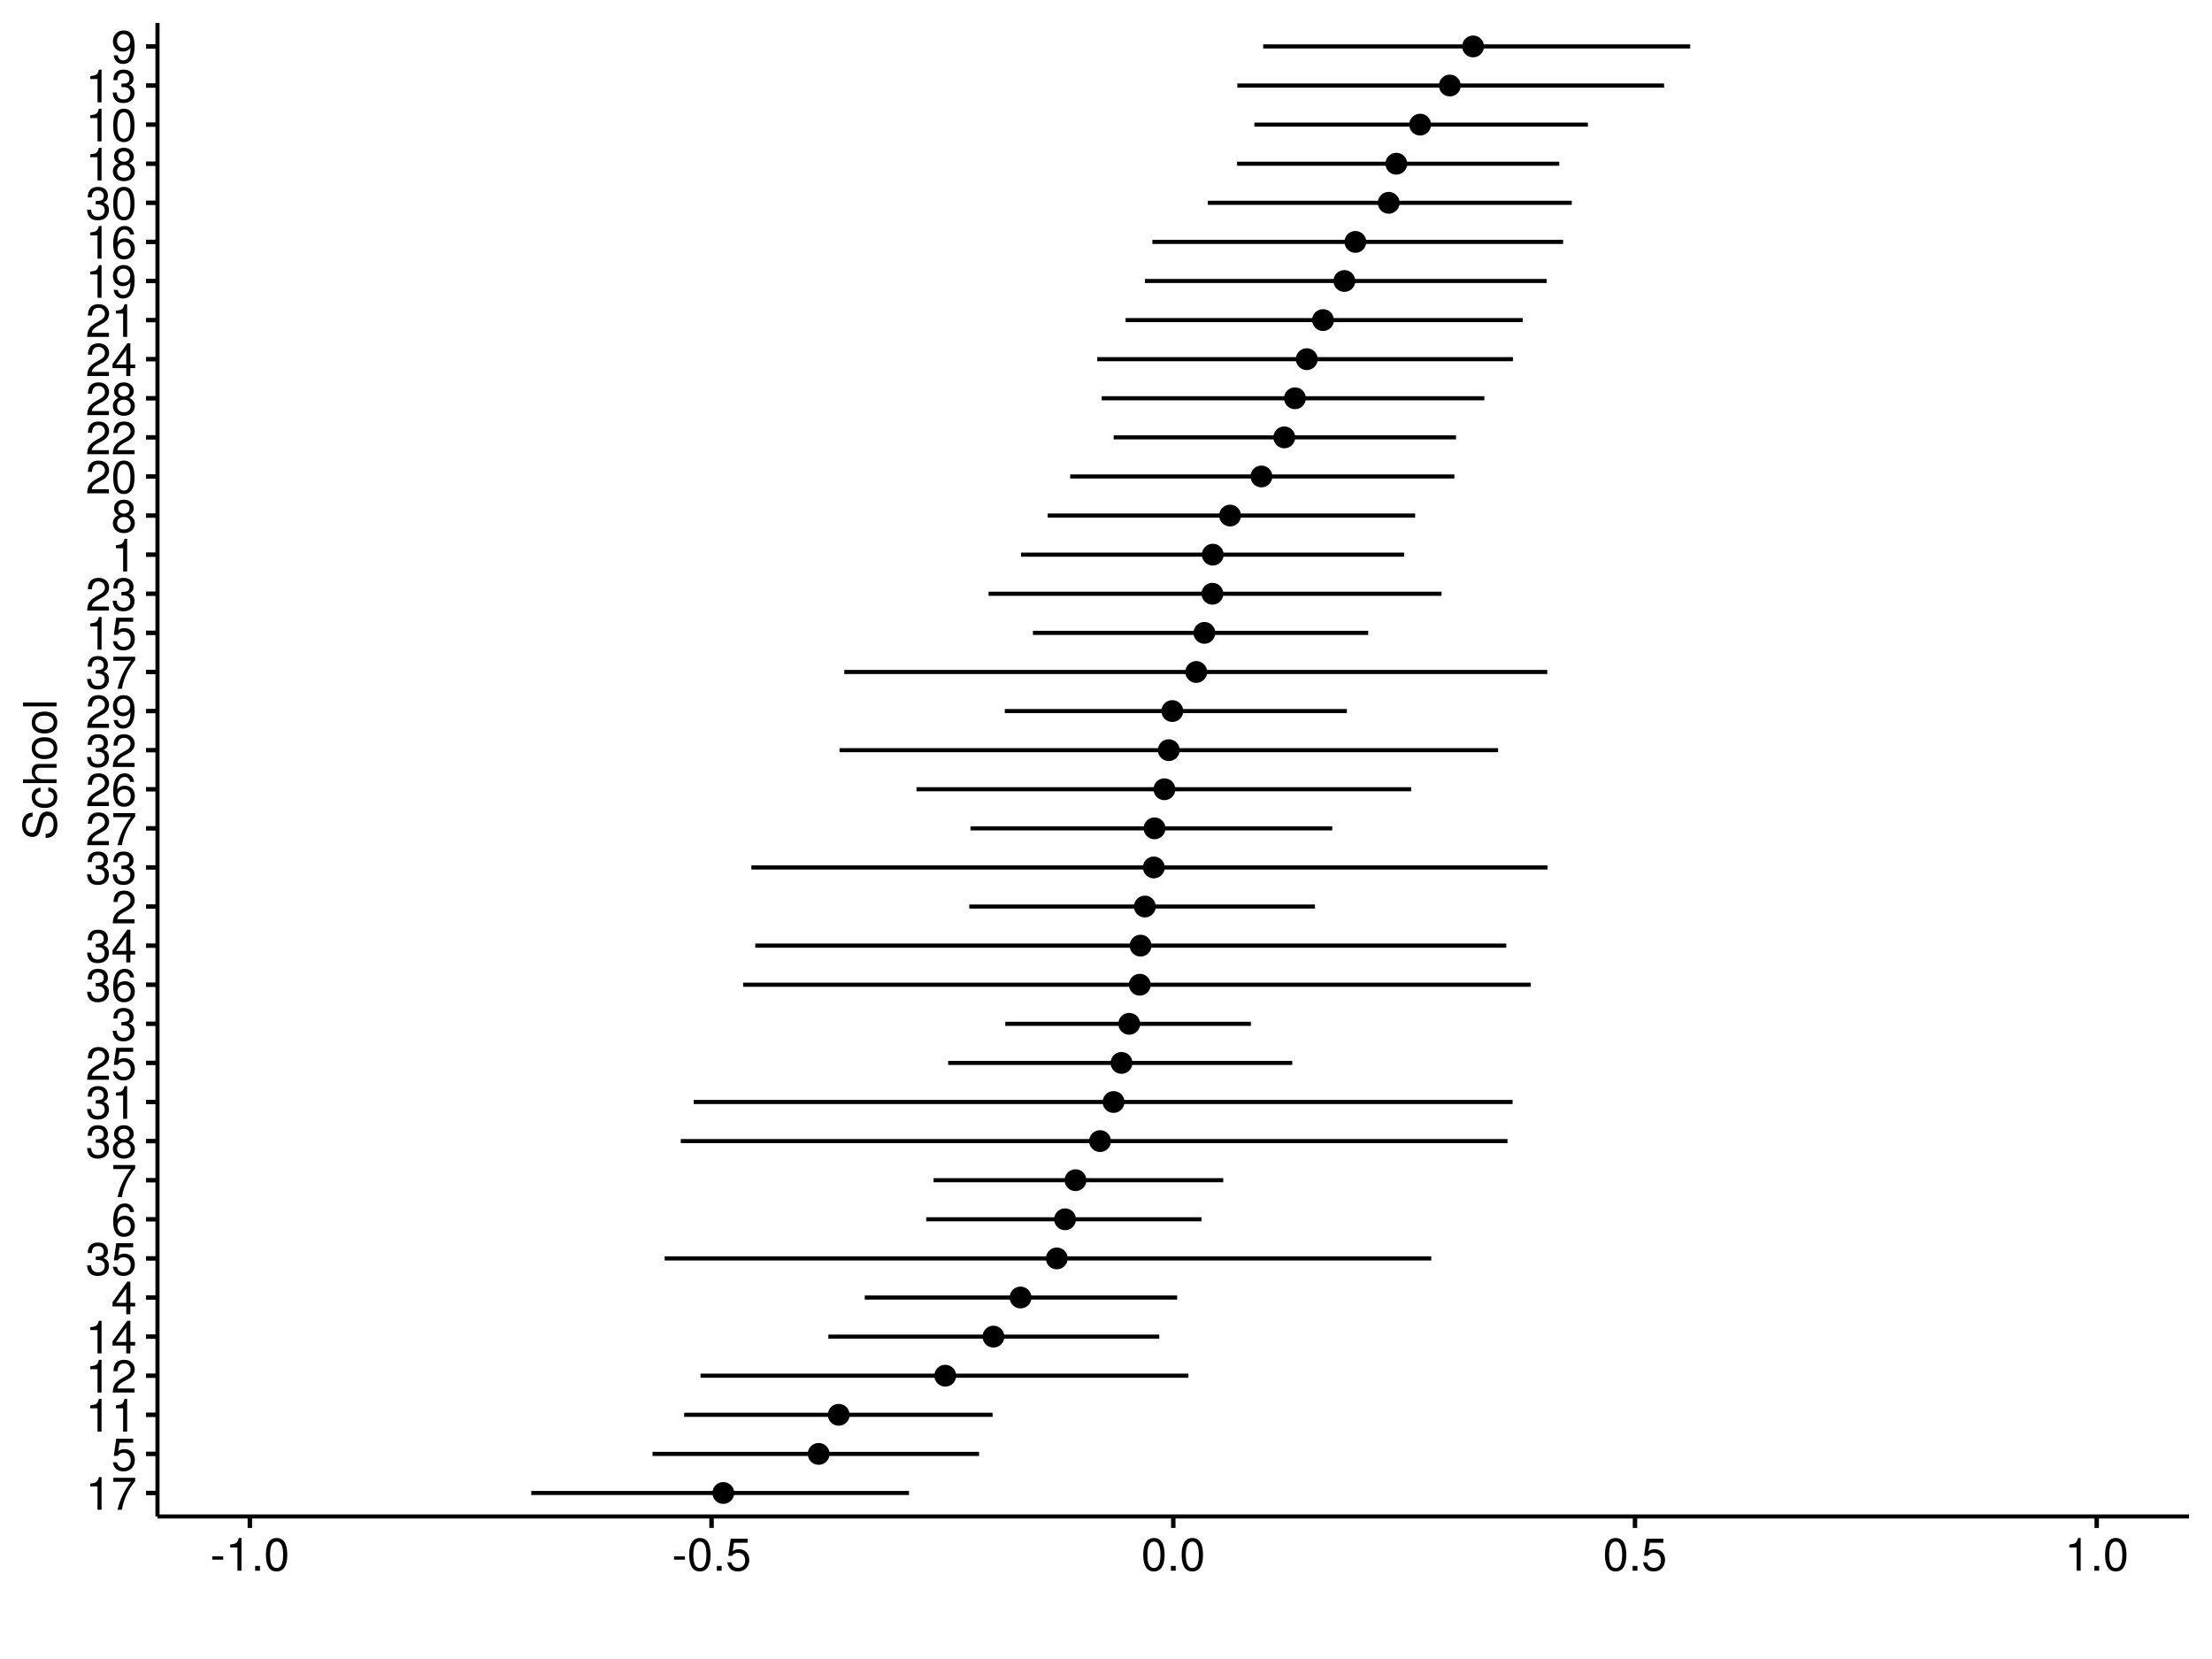
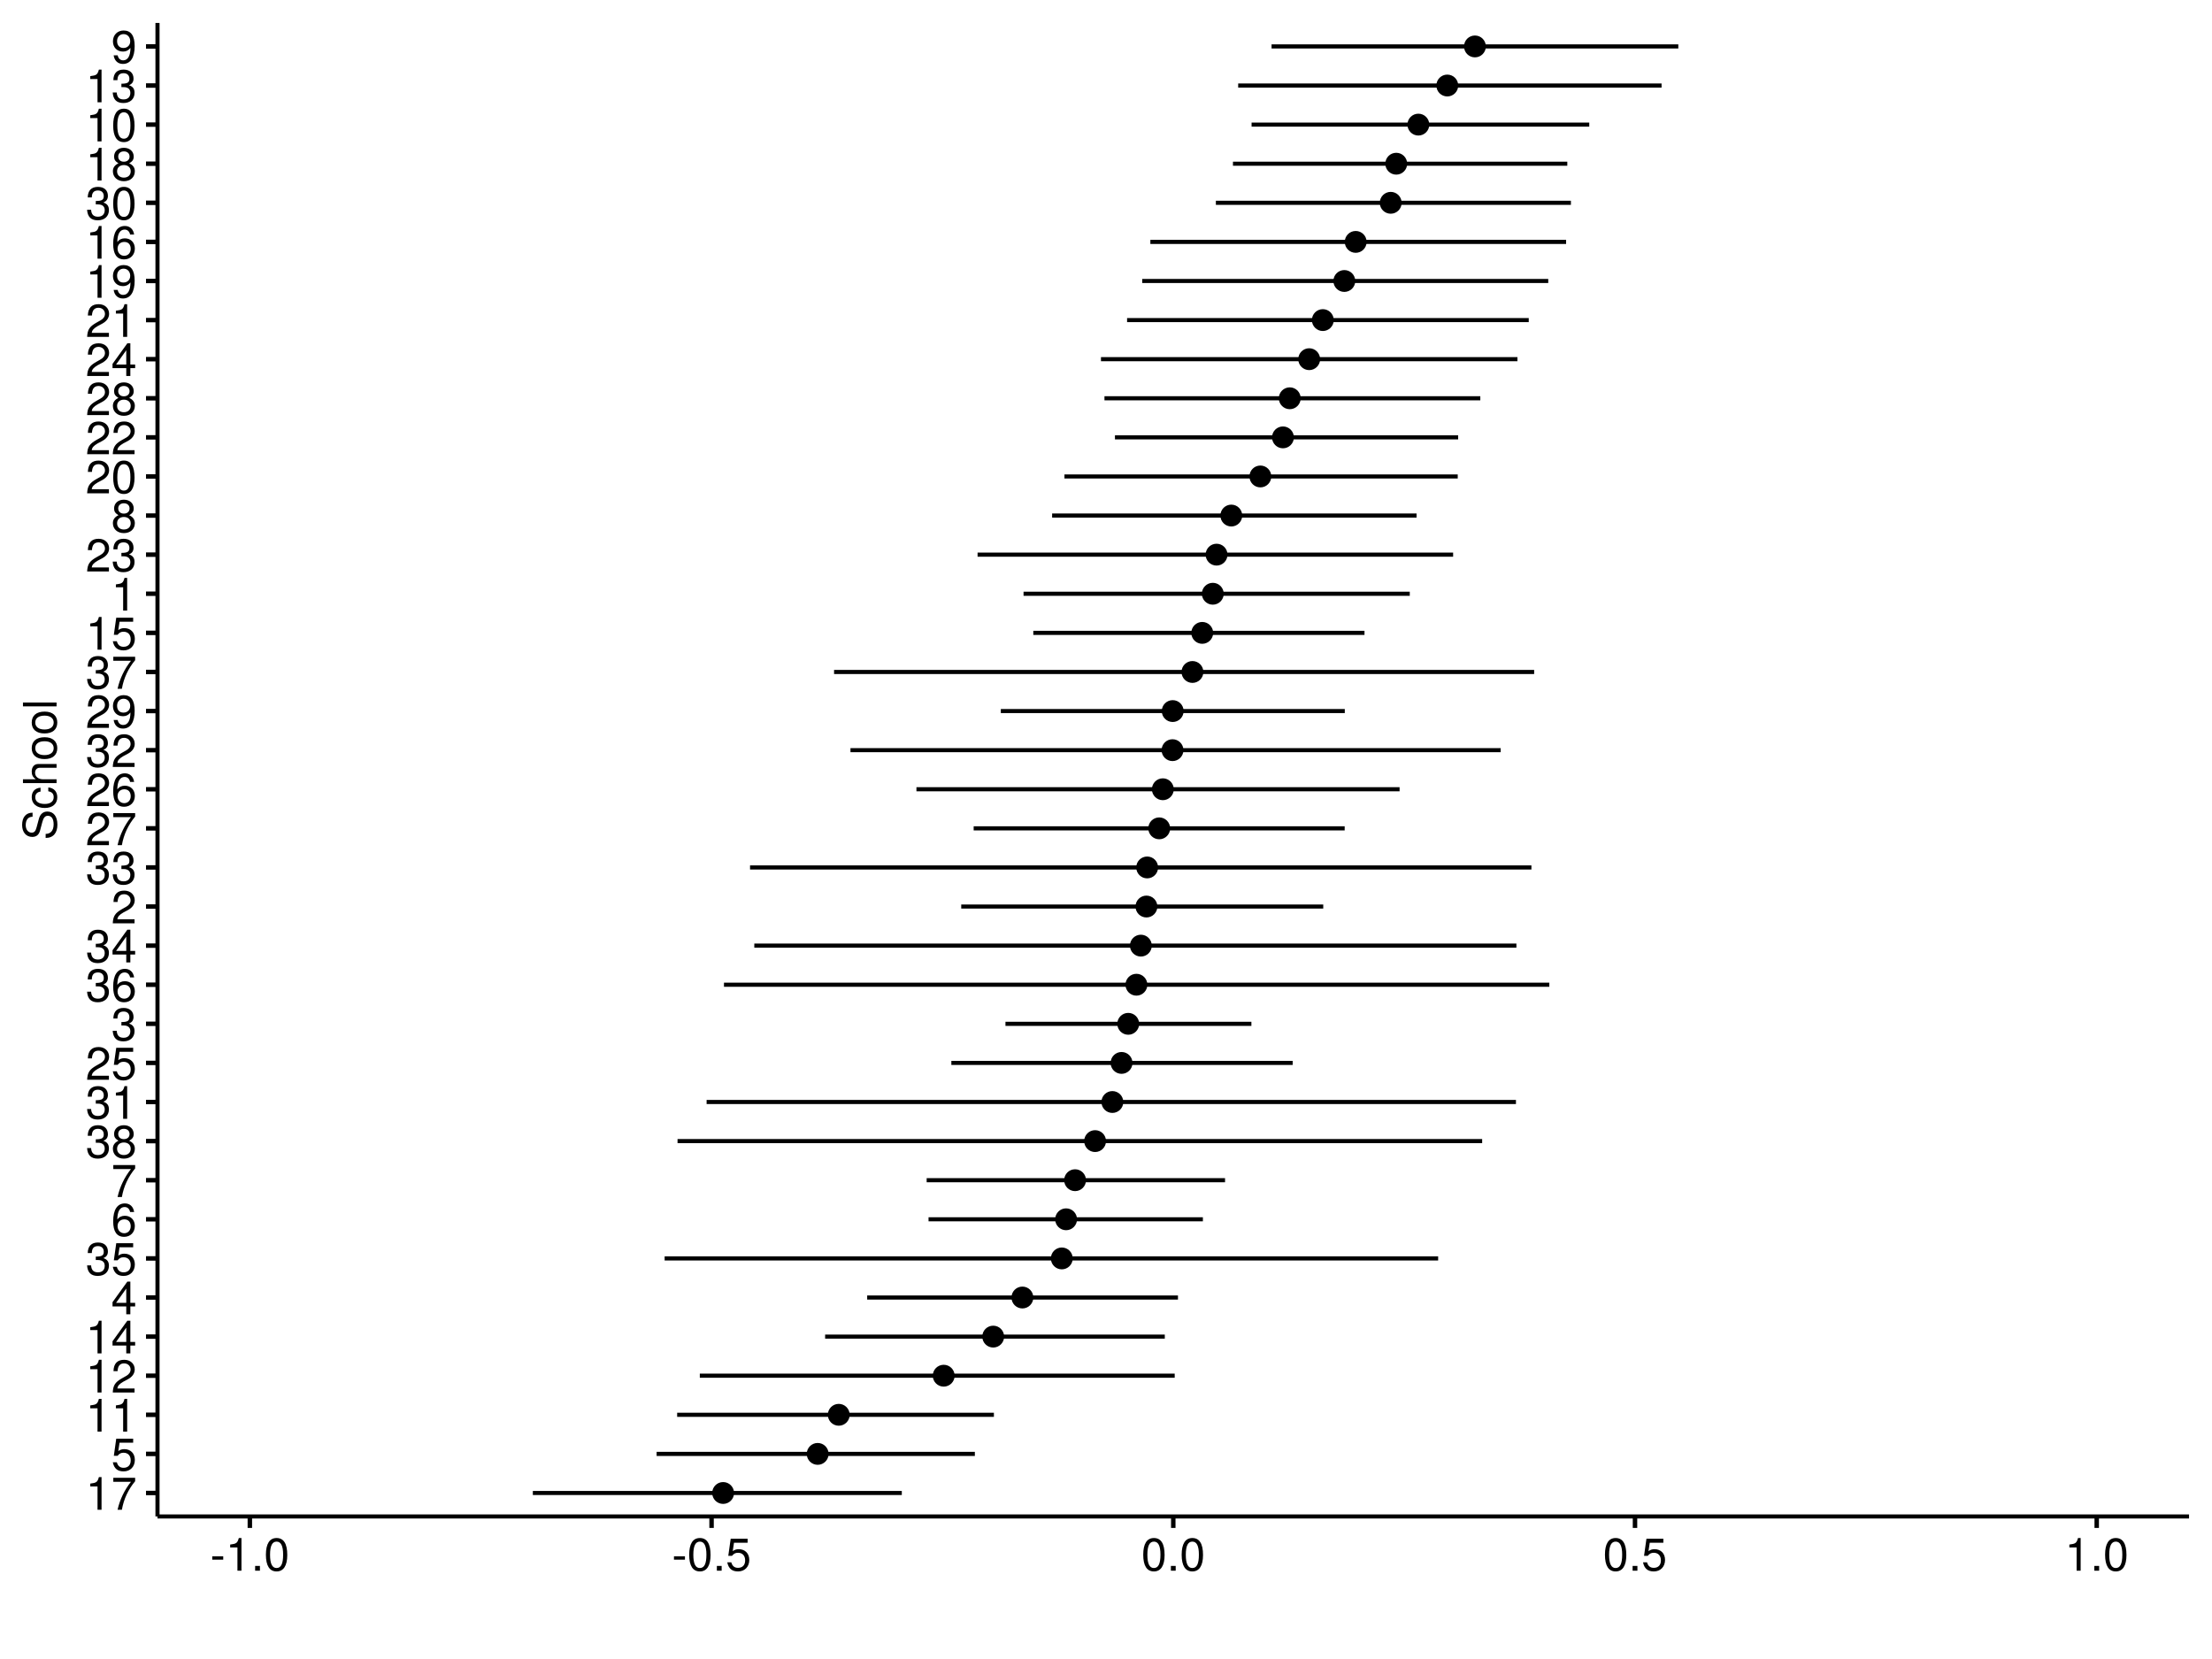
<svg xmlns="http://www.w3.org/2000/svg" class="svglite" width="576.00pt" height="432.00pt" viewBox="0 0 576.00 432.00">
  <defs>
    <style type="text/css">
    .svglite line, .svglite polyline, .svglite polygon, .svglite path, .svglite rect, .svglite circle {
      fill: none;
      stroke: #000000;
      stroke-linecap: round;
      stroke-linejoin: round;
      stroke-miterlimit: 10.00;
    }
  </style>
  </defs>
  <rect width="100%" height="100%" style="stroke: none; fill: #FFFFFF;" />
  <defs>
    <clipPath id="cpMC4wMHw1NzYuMDB8MC4wMHw0MzIuMDA=">
      <rect x="0.00" y="0.00" width="576.00" height="432.00" />
    </clipPath>
  </defs>
  <g clip-path="url(#cpMC4wMHw1NzYuMDB8MC4wMHw0MzIuMDA=)">
    <rect x="0.00" y="0" width="576.00" height="432.00" style="stroke-width: 1.16; stroke: #FFFFFF; fill: #FFFFFF;" />
  </g>
  <defs>
    <clipPath id="cpNDEuMDF8NTcwLjAyfDUuOTh8Mzk0Ljg4">
      <rect x="41.01" y="5.98" width="529.01" height="388.90" />
    </clipPath>
  </defs>
  <g clip-path="url(#cpNDEuMDF8NTcwLjAyfDUuOTh8Mzk0Ljg4)">
    <rect x="41.01" y="5.98" width="529.01" height="388.90" style="stroke-width: 1.16; stroke: none; fill: #FFFFFF;" />
-     <circle cx="188.35" cy="388.77" r="2.49" style="stroke-width: 0.71; fill: #000000;" />
-     <circle cx="213.18" cy="378.59" r="2.49" style="stroke-width: 0.71; fill: #000000;" />
-     <circle cx="218.40" cy="368.41" r="2.49" style="stroke-width: 0.71; fill: #000000;" />
-     <circle cx="246.14" cy="358.23" r="2.49" style="stroke-width: 0.71; fill: #000000;" />
-     <circle cx="258.69" cy="348.05" r="2.49" style="stroke-width: 0.71; fill: #000000;" />
-     <circle cx="265.75" cy="337.87" r="2.49" style="stroke-width: 0.71; fill: #000000;" />
-     <circle cx="275.19" cy="327.69" r="2.49" style="stroke-width: 0.71; fill: #000000;" />
-     <circle cx="277.34" cy="317.50" r="2.49" style="stroke-width: 0.71; fill: #000000;" />
-     <circle cx="280.06" cy="307.32" r="2.49" style="stroke-width: 0.71; fill: #000000;" />
-     <circle cx="286.45" cy="297.14" r="2.49" style="stroke-width: 0.71; fill: #000000;" />
-     <circle cx="289.97" cy="286.96" r="2.49" style="stroke-width: 0.71; fill: #000000;" />
-     <circle cx="292.04" cy="276.78" r="2.49" style="stroke-width: 0.71; fill: #000000;" />
-     <circle cx="294.05" cy="266.60" r="2.49" style="stroke-width: 0.71; fill: #000000;" />
-     <circle cx="296.80" cy="256.42" r="2.49" style="stroke-width: 0.71; fill: #000000;" />
-     <circle cx="297.00" cy="246.24" r="2.49" style="stroke-width: 0.71; fill: #000000;" />
-     <circle cx="298.12" cy="236.06" r="2.49" style="stroke-width: 0.71; fill: #000000;" />
-     <circle cx="300.45" cy="225.88" r="2.49" style="stroke-width: 0.71; fill: #000000;" />
-     <circle cx="300.64" cy="215.70" r="2.49" style="stroke-width: 0.71; fill: #000000;" />
-     <circle cx="303.21" cy="205.52" r="2.49" style="stroke-width: 0.71; fill: #000000;" />
-     <circle cx="304.35" cy="195.34" r="2.49" style="stroke-width: 0.71; fill: #000000;" />
-     <circle cx="305.27" cy="185.16" r="2.49" style="stroke-width: 0.71; fill: #000000;" />
-     <circle cx="311.50" cy="174.98" r="2.49" style="stroke-width: 0.71; fill: #000000;" />
-     <circle cx="313.62" cy="164.80" r="2.49" style="stroke-width: 0.71; fill: #000000;" />
-     <circle cx="315.71" cy="154.61" r="2.49" style="stroke-width: 0.71; fill: #000000;" />
-     <circle cx="315.80" cy="144.43" r="2.49" style="stroke-width: 0.71; fill: #000000;" />
-     <circle cx="320.31" cy="134.25" r="2.49" style="stroke-width: 0.71; fill: #000000;" />
-     <circle cx="328.47" cy="124.07" r="2.49" style="stroke-width: 0.71; fill: #000000;" />
-     <circle cx="334.43" cy="113.89" r="2.49" style="stroke-width: 0.71; fill: #000000;" />
-     <circle cx="337.21" cy="103.71" r="2.49" style="stroke-width: 0.71; fill: #000000;" />
-     <circle cx="340.28" cy="93.53" r="2.49" style="stroke-width: 0.71; fill: #000000;" />
-     <circle cx="344.51" cy="83.35" r="2.49" style="stroke-width: 0.71; fill: #000000;" />
-     <circle cx="350.07" cy="73.17" r="2.49" style="stroke-width: 0.71; fill: #000000;" />
-     <circle cx="352.94" cy="62.99" r="2.49" style="stroke-width: 0.71; fill: #000000;" />
-     <circle cx="361.62" cy="52.81" r="2.49" style="stroke-width: 0.71; fill: #000000;" />
-     <circle cx="363.60" cy="42.63" r="2.49" style="stroke-width: 0.71; fill: #000000;" />
-     <circle cx="369.80" cy="32.45" r="2.49" style="stroke-width: 0.71; fill: #000000;" />
-     <circle cx="377.53" cy="22.27" r="2.49" style="stroke-width: 0.71; fill: #000000;" />
-     <circle cx="383.59" cy="12.09" r="2.49" style="stroke-width: 0.71; fill: #000000;" />
-     <line x1="138.34" y1="388.77" x2="236.71" y2="388.77" style="stroke-width: 1.07; stroke-linecap: butt;" />
-     <line x1="169.92" y1="378.59" x2="254.94" y2="378.59" style="stroke-width: 1.07; stroke-linecap: butt;" />
-     <line x1="178.16" y1="368.41" x2="258.47" y2="368.41" style="stroke-width: 1.07; stroke-linecap: butt;" />
-     <line x1="182.42" y1="358.23" x2="309.46" y2="358.23" style="stroke-width: 1.07; stroke-linecap: butt;" />
-     <line x1="215.70" y1="348.05" x2="301.87" y2="348.05" style="stroke-width: 1.07; stroke-linecap: butt;" />
-     <line x1="225.18" y1="337.87" x2="306.53" y2="337.87" style="stroke-width: 1.07; stroke-linecap: butt;" />
-     <line x1="173.08" y1="327.69" x2="372.70" y2="327.69" style="stroke-width: 1.07; stroke-linecap: butt;" />
-     <line x1="241.18" y1="317.50" x2="312.87" y2="317.50" style="stroke-width: 1.07; stroke-linecap: butt;" />
-     <line x1="243.10" y1="307.32" x2="318.53" y2="307.32" style="stroke-width: 1.07; stroke-linecap: butt;" />
-     <line x1="177.27" y1="297.14" x2="392.55" y2="297.14" style="stroke-width: 1.07; stroke-linecap: butt;" />
-     <line x1="180.63" y1="286.96" x2="393.88" y2="286.96" style="stroke-width: 1.07; stroke-linecap: butt;" />
-     <line x1="246.90" y1="276.78" x2="336.50" y2="276.78" style="stroke-width: 1.07; stroke-linecap: butt;" />
-     <line x1="261.77" y1="266.60" x2="325.73" y2="266.60" style="stroke-width: 1.07; stroke-linecap: butt;" />
-     <line x1="193.51" y1="256.42" x2="398.61" y2="256.42" style="stroke-width: 1.07; stroke-linecap: butt;" />
-     <line x1="196.67" y1="246.24" x2="392.23" y2="246.24" style="stroke-width: 1.07; stroke-linecap: butt;" />
-     <line x1="252.39" y1="236.06" x2="342.42" y2="236.06" style="stroke-width: 1.07; stroke-linecap: butt;" />
-     <line x1="195.66" y1="225.88" x2="402.97" y2="225.88" style="stroke-width: 1.07; stroke-linecap: butt;" />
-     <line x1="252.71" y1="215.70" x2="346.91" y2="215.70" style="stroke-width: 1.07; stroke-linecap: butt;" />
-     <line x1="238.66" y1="205.52" x2="367.46" y2="205.52" style="stroke-width: 1.07; stroke-linecap: butt;" />
-     <line x1="218.61" y1="195.34" x2="390.10" y2="195.34" style="stroke-width: 1.07; stroke-linecap: butt;" />
-     <line x1="261.65" y1="185.16" x2="350.72" y2="185.16" style="stroke-width: 1.07; stroke-linecap: butt;" />
-     <line x1="219.86" y1="174.98" x2="402.91" y2="174.98" style="stroke-width: 1.07; stroke-linecap: butt;" />
-     <line x1="268.97" y1="164.80" x2="356.28" y2="164.80" style="stroke-width: 1.07; stroke-linecap: butt;" />
-     <line x1="257.42" y1="154.61" x2="375.38" y2="154.61" style="stroke-width: 1.07; stroke-linecap: butt;" />
-     <line x1="265.89" y1="144.43" x2="365.65" y2="144.43" style="stroke-width: 1.07; stroke-linecap: butt;" />
-     <line x1="272.81" y1="134.25" x2="368.50" y2="134.25" style="stroke-width: 1.07; stroke-linecap: butt;" />
-     <line x1="278.67" y1="124.07" x2="378.72" y2="124.07" style="stroke-width: 1.07; stroke-linecap: butt;" />
-     <line x1="290.00" y1="113.89" x2="379.15" y2="113.89" style="stroke-width: 1.07; stroke-linecap: butt;" />
-     <line x1="286.88" y1="103.71" x2="386.52" y2="103.71" style="stroke-width: 1.07; stroke-linecap: butt;" />
-     <line x1="285.72" y1="93.53" x2="393.96" y2="93.53" style="stroke-width: 1.07; stroke-linecap: butt;" />
-     <line x1="293.09" y1="83.35" x2="396.51" y2="83.35" style="stroke-width: 1.07; stroke-linecap: butt;" />
-     <line x1="298.14" y1="73.17" x2="402.76" y2="73.17" style="stroke-width: 1.07; stroke-linecap: butt;" />
-     <line x1="300.09" y1="62.99" x2="407.03" y2="62.99" style="stroke-width: 1.07; stroke-linecap: butt;" />
-     <line x1="314.52" y1="52.81" x2="409.28" y2="52.81" style="stroke-width: 1.07; stroke-linecap: butt;" />
-     <line x1="322.12" y1="42.63" x2="406.03" y2="42.63" style="stroke-width: 1.07; stroke-linecap: butt;" />
-     <line x1="326.64" y1="32.45" x2="413.49" y2="32.45" style="stroke-width: 1.07; stroke-linecap: butt;" />
-     <line x1="322.20" y1="22.27" x2="433.32" y2="22.27" style="stroke-width: 1.07; stroke-linecap: butt;" />
-     <line x1="328.93" y1="12.09" x2="440.12" y2="12.09" style="stroke-width: 1.07; stroke-linecap: butt;" />
+     <circle cx="188.30" cy="388.77" r="2.49" style="stroke-width: 0.71; fill: #000000;" />
+     <circle cx="212.92" cy="378.59" r="2.49" style="stroke-width: 0.71; fill: #000000;" />
+     <circle cx="218.41" cy="368.41" r="2.49" style="stroke-width: 0.71; fill: #000000;" />
+     <circle cx="245.74" cy="358.23" r="2.49" style="stroke-width: 0.71; fill: #000000;" />
+     <circle cx="258.63" cy="348.05" r="2.49" style="stroke-width: 0.71; fill: #000000;" />
+     <circle cx="266.23" cy="337.87" r="2.49" style="stroke-width: 0.71; fill: #000000;" />
+     <circle cx="276.49" cy="327.69" r="2.49" style="stroke-width: 0.71; fill: #000000;" />
+     <circle cx="277.61" cy="317.50" r="2.49" style="stroke-width: 0.71; fill: #000000;" />
+     <circle cx="279.95" cy="307.32" r="2.49" style="stroke-width: 0.71; fill: #000000;" />
+     <circle cx="285.16" cy="297.14" r="2.49" style="stroke-width: 0.71; fill: #000000;" />
+     <circle cx="289.66" cy="286.96" r="2.49" style="stroke-width: 0.71; fill: #000000;" />
+     <circle cx="292.05" cy="276.78" r="2.49" style="stroke-width: 0.71; fill: #000000;" />
+     <circle cx="293.79" cy="266.60" r="2.49" style="stroke-width: 0.71; fill: #000000;" />
+     <circle cx="295.92" cy="256.42" r="2.49" style="stroke-width: 0.71; fill: #000000;" />
+     <circle cx="297.08" cy="246.24" r="2.49" style="stroke-width: 0.71; fill: #000000;" />
+     <circle cx="298.53" cy="236.06" r="2.49" style="stroke-width: 0.71; fill: #000000;" />
+     <circle cx="298.72" cy="225.88" r="2.49" style="stroke-width: 0.71; fill: #000000;" />
+     <circle cx="301.86" cy="215.70" r="2.49" style="stroke-width: 0.71; fill: #000000;" />
+     <circle cx="302.80" cy="205.52" r="2.49" style="stroke-width: 0.71; fill: #000000;" />
+     <circle cx="305.32" cy="195.34" r="2.49" style="stroke-width: 0.71; fill: #000000;" />
+     <circle cx="305.37" cy="185.16" r="2.49" style="stroke-width: 0.71; fill: #000000;" />
+     <circle cx="310.51" cy="174.98" r="2.49" style="stroke-width: 0.71; fill: #000000;" />
+     <circle cx="313.06" cy="164.80" r="2.49" style="stroke-width: 0.71; fill: #000000;" />
+     <circle cx="315.81" cy="154.61" r="2.49" style="stroke-width: 0.71; fill: #000000;" />
+     <circle cx="316.79" cy="144.43" r="2.49" style="stroke-width: 0.71; fill: #000000;" />
+     <circle cx="320.63" cy="134.25" r="2.49" style="stroke-width: 0.71; fill: #000000;" />
+     <circle cx="328.20" cy="124.07" r="2.49" style="stroke-width: 0.71; fill: #000000;" />
+     <circle cx="334.08" cy="113.89" r="2.49" style="stroke-width: 0.71; fill: #000000;" />
+     <circle cx="335.85" cy="103.71" r="2.49" style="stroke-width: 0.71; fill: #000000;" />
+     <circle cx="340.91" cy="93.53" r="2.49" style="stroke-width: 0.71; fill: #000000;" />
+     <circle cx="344.46" cy="83.35" r="2.49" style="stroke-width: 0.71; fill: #000000;" />
+     <circle cx="350.06" cy="73.17" r="2.49" style="stroke-width: 0.71; fill: #000000;" />
+     <circle cx="353.02" cy="62.99" r="2.49" style="stroke-width: 0.71; fill: #000000;" />
+     <circle cx="362.14" cy="52.81" r="2.49" style="stroke-width: 0.71; fill: #000000;" />
+     <circle cx="363.58" cy="42.63" r="2.49" style="stroke-width: 0.71; fill: #000000;" />
+     <circle cx="369.34" cy="32.45" r="2.49" style="stroke-width: 0.71; fill: #000000;" />
+     <circle cx="376.87" cy="22.27" r="2.49" style="stroke-width: 0.71; fill: #000000;" />
+     <circle cx="384.07" cy="12.09" r="2.49" style="stroke-width: 0.71; fill: #000000;" />
+     <line x1="138.75" y1="388.77" x2="234.83" y2="388.77" style="stroke-width: 1.07; stroke-linecap: butt;" />
+     <line x1="170.98" y1="378.59" x2="253.85" y2="378.59" style="stroke-width: 1.07; stroke-linecap: butt;" />
+     <line x1="176.33" y1="368.41" x2="258.81" y2="368.41" style="stroke-width: 1.07; stroke-linecap: butt;" />
+     <line x1="182.23" y1="358.23" x2="305.89" y2="358.23" style="stroke-width: 1.07; stroke-linecap: butt;" />
+     <line x1="214.86" y1="348.05" x2="303.31" y2="348.05" style="stroke-width: 1.07; stroke-linecap: butt;" />
+     <line x1="225.81" y1="337.87" x2="306.74" y2="337.87" style="stroke-width: 1.07; stroke-linecap: butt;" />
+     <line x1="173.07" y1="327.69" x2="374.49" y2="327.69" style="stroke-width: 1.07; stroke-linecap: butt;" />
+     <line x1="241.79" y1="317.50" x2="313.23" y2="317.50" style="stroke-width: 1.07; stroke-linecap: butt;" />
+     <line x1="241.30" y1="307.32" x2="319.00" y2="307.32" style="stroke-width: 1.07; stroke-linecap: butt;" />
+     <line x1="176.43" y1="297.14" x2="385.95" y2="297.14" style="stroke-width: 1.07; stroke-linecap: butt;" />
+     <line x1="184.00" y1="286.96" x2="394.75" y2="286.96" style="stroke-width: 1.07; stroke-linecap: butt;" />
+     <line x1="247.73" y1="276.78" x2="336.61" y2="276.78" style="stroke-width: 1.07; stroke-linecap: butt;" />
+     <line x1="261.82" y1="266.60" x2="325.86" y2="266.60" style="stroke-width: 1.07; stroke-linecap: butt;" />
+     <line x1="188.52" y1="256.42" x2="403.44" y2="256.42" style="stroke-width: 1.07; stroke-linecap: butt;" />
+     <line x1="196.42" y1="246.24" x2="394.87" y2="246.24" style="stroke-width: 1.07; stroke-linecap: butt;" />
+     <line x1="250.30" y1="236.06" x2="344.57" y2="236.06" style="stroke-width: 1.07; stroke-linecap: butt;" />
+     <line x1="195.31" y1="225.88" x2="398.78" y2="225.88" style="stroke-width: 1.07; stroke-linecap: butt;" />
+     <line x1="253.54" y1="215.70" x2="350.15" y2="215.70" style="stroke-width: 1.07; stroke-linecap: butt;" />
+     <line x1="238.64" y1="205.52" x2="364.45" y2="205.52" style="stroke-width: 1.07; stroke-linecap: butt;" />
+     <line x1="221.46" y1="195.34" x2="390.77" y2="195.34" style="stroke-width: 1.07; stroke-linecap: butt;" />
+     <line x1="260.61" y1="185.16" x2="350.18" y2="185.16" style="stroke-width: 1.07; stroke-linecap: butt;" />
+     <line x1="217.19" y1="174.98" x2="399.49" y2="174.98" style="stroke-width: 1.07; stroke-linecap: butt;" />
+     <line x1="269.07" y1="164.80" x2="355.31" y2="164.80" style="stroke-width: 1.07; stroke-linecap: butt;" />
+     <line x1="266.53" y1="154.61" x2="367.10" y2="154.61" style="stroke-width: 1.07; stroke-linecap: butt;" />
+     <line x1="254.56" y1="144.43" x2="378.39" y2="144.43" style="stroke-width: 1.07; stroke-linecap: butt;" />
+     <line x1="273.97" y1="134.25" x2="368.87" y2="134.25" style="stroke-width: 1.07; stroke-linecap: butt;" />
+     <line x1="277.18" y1="124.07" x2="379.59" y2="124.07" style="stroke-width: 1.07; stroke-linecap: butt;" />
+     <line x1="290.33" y1="113.89" x2="379.70" y2="113.89" style="stroke-width: 1.07; stroke-linecap: butt;" />
+     <line x1="287.60" y1="103.71" x2="385.47" y2="103.71" style="stroke-width: 1.07; stroke-linecap: butt;" />
+     <line x1="286.69" y1="93.53" x2="395.14" y2="93.53" style="stroke-width: 1.07; stroke-linecap: butt;" />
+     <line x1="293.49" y1="83.35" x2="398.08" y2="83.35" style="stroke-width: 1.07; stroke-linecap: butt;" />
+     <line x1="297.43" y1="73.17" x2="403.16" y2="73.17" style="stroke-width: 1.07; stroke-linecap: butt;" />
+     <line x1="299.55" y1="62.99" x2="407.81" y2="62.99" style="stroke-width: 1.07; stroke-linecap: butt;" />
+     <line x1="316.61" y1="52.81" x2="409.06" y2="52.81" style="stroke-width: 1.07; stroke-linecap: butt;" />
+     <line x1="321.06" y1="42.63" x2="408.12" y2="42.63" style="stroke-width: 1.07; stroke-linecap: butt;" />
+     <line x1="325.91" y1="32.45" x2="413.84" y2="32.45" style="stroke-width: 1.07; stroke-linecap: butt;" />
+     <line x1="322.42" y1="22.27" x2="432.67" y2="22.27" style="stroke-width: 1.07; stroke-linecap: butt;" />
+     <line x1="331.11" y1="12.09" x2="437.03" y2="12.09" style="stroke-width: 1.07; stroke-linecap: butt;" />
  </g>
  <g clip-path="url(#cpMC4wMHw1NzYuMDB8MC4wMHw0MzIuMDA=)">
    <polyline points="41.01,394.88 41.01,5.98 " style="stroke-width: 1.07; stroke-linecap: butt;" />
    <text x="35.63" y="393.14" text-anchor="end" style="font-size: 12.00px; font-family: TeX Gyre Heros;">17</text>
    <text x="35.63" y="382.96" text-anchor="end" style="font-size: 12.00px; font-family: TeX Gyre Heros;">5</text>
    <text x="35.63" y="372.78" text-anchor="end" style="font-size: 12.00px; font-family: TeX Gyre Heros;">11</text>
    <text x="35.63" y="362.60" text-anchor="end" style="font-size: 12.00px; font-family: TeX Gyre Heros;">12</text>
    <text x="35.63" y="352.42" text-anchor="end" style="font-size: 12.00px; font-family: TeX Gyre Heros;">14</text>
    <text x="35.63" y="342.24" text-anchor="end" style="font-size: 12.00px; font-family: TeX Gyre Heros;">4</text>
    <text x="35.63" y="332.06" text-anchor="end" style="font-size: 12.00px; font-family: TeX Gyre Heros;">35</text>
    <text x="35.63" y="321.88" text-anchor="end" style="font-size: 12.00px; font-family: TeX Gyre Heros;">6</text>
    <text x="35.63" y="311.70" text-anchor="end" style="font-size: 12.00px; font-family: TeX Gyre Heros;">7</text>
    <text x="35.63" y="301.52" text-anchor="end" style="font-size: 12.00px; font-family: TeX Gyre Heros;">38</text>
    <text x="35.63" y="291.34" text-anchor="end" style="font-size: 12.00px; font-family: TeX Gyre Heros;">31</text>
    <text x="35.63" y="281.16" text-anchor="end" style="font-size: 12.00px; font-family: TeX Gyre Heros;">25</text>
    <text x="35.63" y="270.98" text-anchor="end" style="font-size: 12.00px; font-family: TeX Gyre Heros;">3</text>
    <text x="35.63" y="260.80" text-anchor="end" style="font-size: 12.00px; font-family: TeX Gyre Heros;">36</text>
    <text x="35.63" y="250.61" text-anchor="end" style="font-size: 12.00px; font-family: TeX Gyre Heros;">34</text>
    <text x="35.63" y="240.43" text-anchor="end" style="font-size: 12.00px; font-family: TeX Gyre Heros;">2</text>
    <text x="35.63" y="230.25" text-anchor="end" style="font-size: 12.00px; font-family: TeX Gyre Heros;">33</text>
    <text x="35.63" y="220.07" text-anchor="end" style="font-size: 12.00px; font-family: TeX Gyre Heros;">27</text>
    <text x="35.63" y="209.89" text-anchor="end" style="font-size: 12.00px; font-family: TeX Gyre Heros;">26</text>
    <text x="35.63" y="199.71" text-anchor="end" style="font-size: 12.00px; font-family: TeX Gyre Heros;">32</text>
    <text x="35.63" y="189.53" text-anchor="end" style="font-size: 12.00px; font-family: TeX Gyre Heros;">29</text>
    <text x="35.63" y="179.35" text-anchor="end" style="font-size: 12.00px; font-family: TeX Gyre Heros;">37</text>
    <text x="35.63" y="169.17" text-anchor="end" style="font-size: 12.00px; font-family: TeX Gyre Heros;">15</text>
-     <text x="35.63" y="158.99" text-anchor="end" style="font-size: 12.00px; font-family: TeX Gyre Heros;">23</text>
-     <text x="35.63" y="148.81" text-anchor="end" style="font-size: 12.00px; font-family: TeX Gyre Heros;">1</text>
+     <text x="35.63" y="158.99" text-anchor="end" style="font-size: 12.00px; font-family: TeX Gyre Heros;">1</text>
+     <text x="35.63" y="148.81" text-anchor="end" style="font-size: 12.00px; font-family: TeX Gyre Heros;">23</text>
    <text x="35.63" y="138.63" text-anchor="end" style="font-size: 12.00px; font-family: TeX Gyre Heros;">8</text>
    <text x="35.63" y="128.45" text-anchor="end" style="font-size: 12.00px; font-family: TeX Gyre Heros;">20</text>
    <text x="35.63" y="118.27" text-anchor="end" style="font-size: 12.00px; font-family: TeX Gyre Heros;">22</text>
    <text x="35.63" y="108.09" text-anchor="end" style="font-size: 12.00px; font-family: TeX Gyre Heros;">28</text>
    <text x="35.63" y="97.91" text-anchor="end" style="font-size: 12.00px; font-family: TeX Gyre Heros;">24</text>
    <text x="35.63" y="87.72" text-anchor="end" style="font-size: 12.00px; font-family: TeX Gyre Heros;">21</text>
    <text x="35.63" y="77.54" text-anchor="end" style="font-size: 12.00px; font-family: TeX Gyre Heros;">19</text>
    <text x="35.63" y="67.36" text-anchor="end" style="font-size: 12.00px; font-family: TeX Gyre Heros;">16</text>
    <text x="35.63" y="57.18" text-anchor="end" style="font-size: 12.00px; font-family: TeX Gyre Heros;">30</text>
    <text x="35.63" y="47.00" text-anchor="end" style="font-size: 12.00px; font-family: TeX Gyre Heros;">18</text>
    <text x="35.63" y="36.82" text-anchor="end" style="font-size: 12.00px; font-family: TeX Gyre Heros;">10</text>
    <text x="35.63" y="26.64" text-anchor="end" style="font-size: 12.00px; font-family: TeX Gyre Heros;">13</text>
    <text x="35.63" y="16.46" text-anchor="end" style="font-size: 12.00px; font-family: TeX Gyre Heros;">9</text>
    <polyline points="38.02,388.77 41.01,388.77 " style="stroke-width: 1.16; stroke-linecap: butt;" />
    <polyline points="38.02,378.59 41.01,378.59 " style="stroke-width: 1.16; stroke-linecap: butt;" />
    <polyline points="38.02,368.41 41.01,368.41 " style="stroke-width: 1.16; stroke-linecap: butt;" />
    <polyline points="38.02,358.23 41.01,358.23 " style="stroke-width: 1.16; stroke-linecap: butt;" />
    <polyline points="38.02,348.05 41.01,348.05 " style="stroke-width: 1.16; stroke-linecap: butt;" />
    <polyline points="38.02,337.87 41.01,337.87 " style="stroke-width: 1.16; stroke-linecap: butt;" />
    <polyline points="38.02,327.69 41.01,327.69 " style="stroke-width: 1.16; stroke-linecap: butt;" />
    <polyline points="38.02,317.50 41.01,317.50 " style="stroke-width: 1.16; stroke-linecap: butt;" />
    <polyline points="38.02,307.32 41.01,307.32 " style="stroke-width: 1.16; stroke-linecap: butt;" />
    <polyline points="38.02,297.14 41.01,297.14 " style="stroke-width: 1.16; stroke-linecap: butt;" />
    <polyline points="38.02,286.96 41.01,286.96 " style="stroke-width: 1.16; stroke-linecap: butt;" />
    <polyline points="38.02,276.78 41.01,276.78 " style="stroke-width: 1.16; stroke-linecap: butt;" />
    <polyline points="38.02,266.60 41.01,266.60 " style="stroke-width: 1.16; stroke-linecap: butt;" />
    <polyline points="38.02,256.42 41.01,256.42 " style="stroke-width: 1.16; stroke-linecap: butt;" />
    <polyline points="38.02,246.24 41.01,246.24 " style="stroke-width: 1.16; stroke-linecap: butt;" />
    <polyline points="38.02,236.06 41.01,236.06 " style="stroke-width: 1.16; stroke-linecap: butt;" />
    <polyline points="38.02,225.88 41.01,225.88 " style="stroke-width: 1.16; stroke-linecap: butt;" />
    <polyline points="38.02,215.70 41.01,215.70 " style="stroke-width: 1.16; stroke-linecap: butt;" />
    <polyline points="38.02,205.52 41.01,205.52 " style="stroke-width: 1.16; stroke-linecap: butt;" />
    <polyline points="38.02,195.34 41.01,195.34 " style="stroke-width: 1.16; stroke-linecap: butt;" />
    <polyline points="38.02,185.16 41.01,185.16 " style="stroke-width: 1.16; stroke-linecap: butt;" />
    <polyline points="38.02,174.98 41.01,174.98 " style="stroke-width: 1.16; stroke-linecap: butt;" />
    <polyline points="38.02,164.80 41.01,164.80 " style="stroke-width: 1.16; stroke-linecap: butt;" />
    <polyline points="38.02,154.61 41.01,154.61 " style="stroke-width: 1.16; stroke-linecap: butt;" />
    <polyline points="38.02,144.43 41.01,144.43 " style="stroke-width: 1.16; stroke-linecap: butt;" />
    <polyline points="38.02,134.25 41.01,134.25 " style="stroke-width: 1.16; stroke-linecap: butt;" />
    <polyline points="38.02,124.07 41.01,124.07 " style="stroke-width: 1.16; stroke-linecap: butt;" />
    <polyline points="38.02,113.89 41.01,113.89 " style="stroke-width: 1.16; stroke-linecap: butt;" />
    <polyline points="38.02,103.71 41.01,103.71 " style="stroke-width: 1.16; stroke-linecap: butt;" />
    <polyline points="38.02,93.53 41.01,93.53 " style="stroke-width: 1.16; stroke-linecap: butt;" />
    <polyline points="38.02,83.35 41.01,83.35 " style="stroke-width: 1.16; stroke-linecap: butt;" />
    <polyline points="38.02,73.17 41.01,73.17 " style="stroke-width: 1.16; stroke-linecap: butt;" />
    <polyline points="38.02,62.99 41.01,62.99 " style="stroke-width: 1.16; stroke-linecap: butt;" />
    <polyline points="38.02,52.81 41.01,52.81 " style="stroke-width: 1.16; stroke-linecap: butt;" />
    <polyline points="38.02,42.63 41.01,42.63 " style="stroke-width: 1.16; stroke-linecap: butt;" />
    <polyline points="38.02,32.45 41.01,32.45 " style="stroke-width: 1.16; stroke-linecap: butt;" />
    <polyline points="38.02,22.27 41.01,22.27 " style="stroke-width: 1.16; stroke-linecap: butt;" />
    <polyline points="38.02,12.09 41.01,12.09 " style="stroke-width: 1.16; stroke-linecap: butt;" />
    <polyline points="41.01,394.88 570.02,394.88 " style="stroke-width: 1.07; stroke-linecap: butt;" />
    <polyline points="65.06,397.87 65.06,394.88 " style="stroke-width: 1.16; stroke-linecap: butt;" />
    <polyline points="185.29,397.87 185.29,394.88 " style="stroke-width: 1.16; stroke-linecap: butt;" />
    <polyline points="305.52,397.87 305.52,394.88 " style="stroke-width: 1.16; stroke-linecap: butt;" />
    <polyline points="425.75,397.87 425.75,394.88 " style="stroke-width: 1.16; stroke-linecap: butt;" />
    <polyline points="545.98,397.87 545.98,394.88 " style="stroke-width: 1.16; stroke-linecap: butt;" />
    <text x="65.06" y="409.01" text-anchor="middle" style="font-size: 12.00px; font-family: TeX Gyre Heros;">-1.0</text>
    <text x="185.29" y="409.01" text-anchor="middle" style="font-size: 12.00px; font-family: TeX Gyre Heros;">-0.5</text>
    <text x="305.52" y="409.01" text-anchor="middle" style="font-size: 12.00px; font-family: TeX Gyre Heros;">0.0</text>
    <text x="425.75" y="409.01" text-anchor="middle" style="font-size: 12.00px; font-family: TeX Gyre Heros;">0.5</text>
    <text x="545.98" y="409.01" text-anchor="middle" style="font-size: 12.00px; font-family: TeX Gyre Heros;">1.0</text>
    <text transform="translate(14.73,200.43) rotate(-90)" text-anchor="middle" style="font-size: 12.00px; font-family: TeX Gyre Heros;">School</text>
  </g>
</svg>
